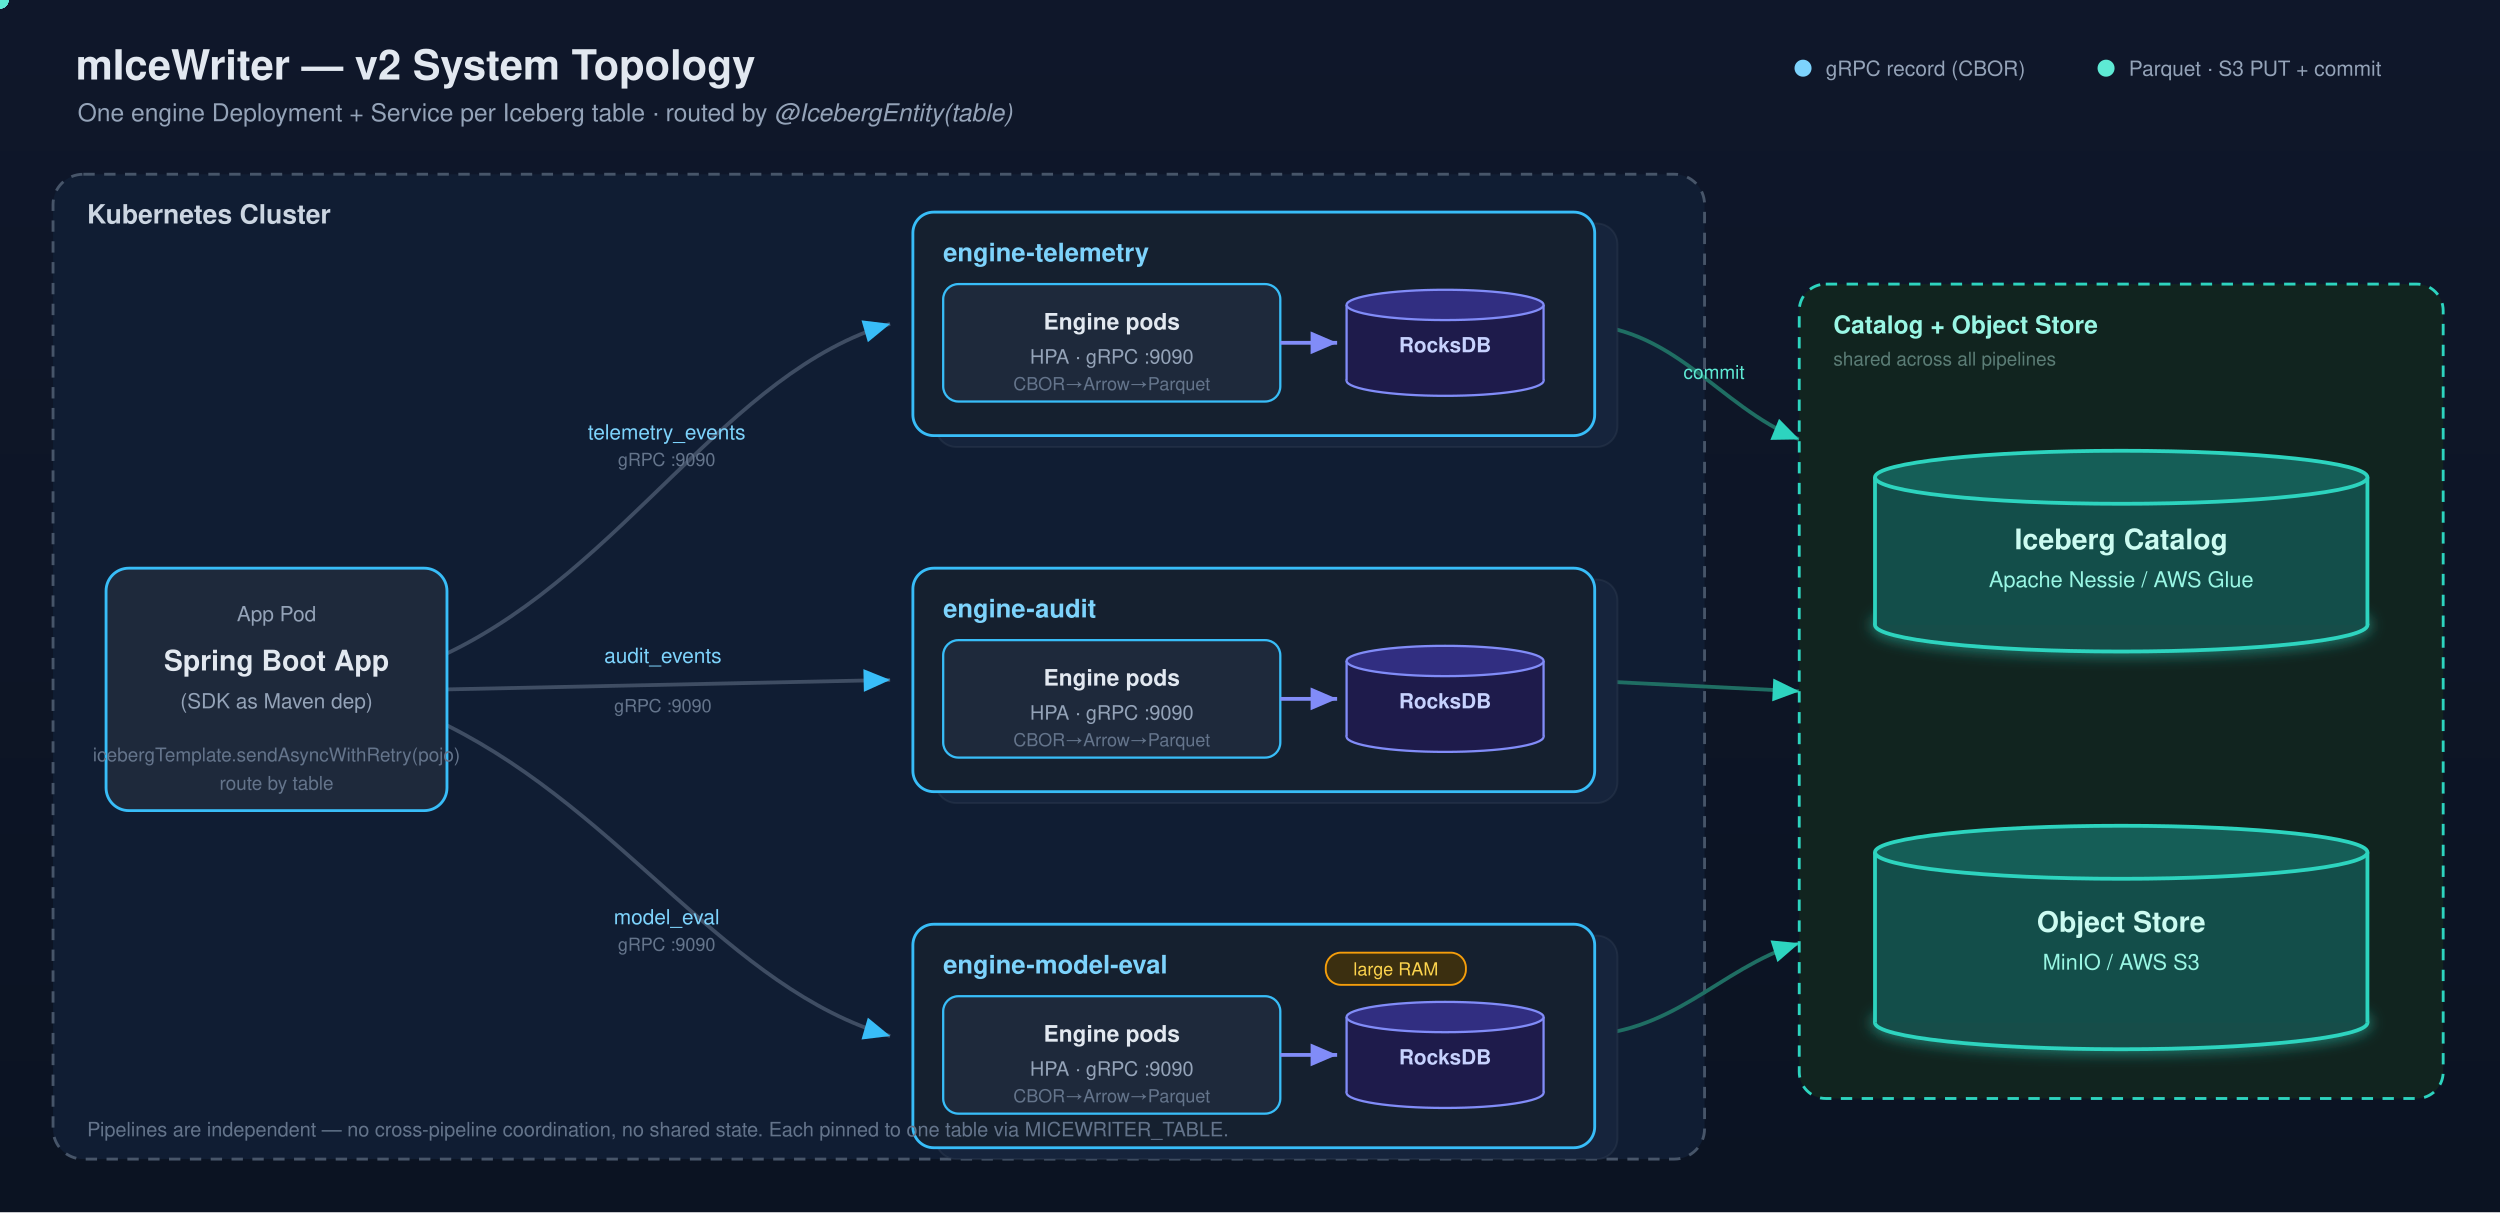
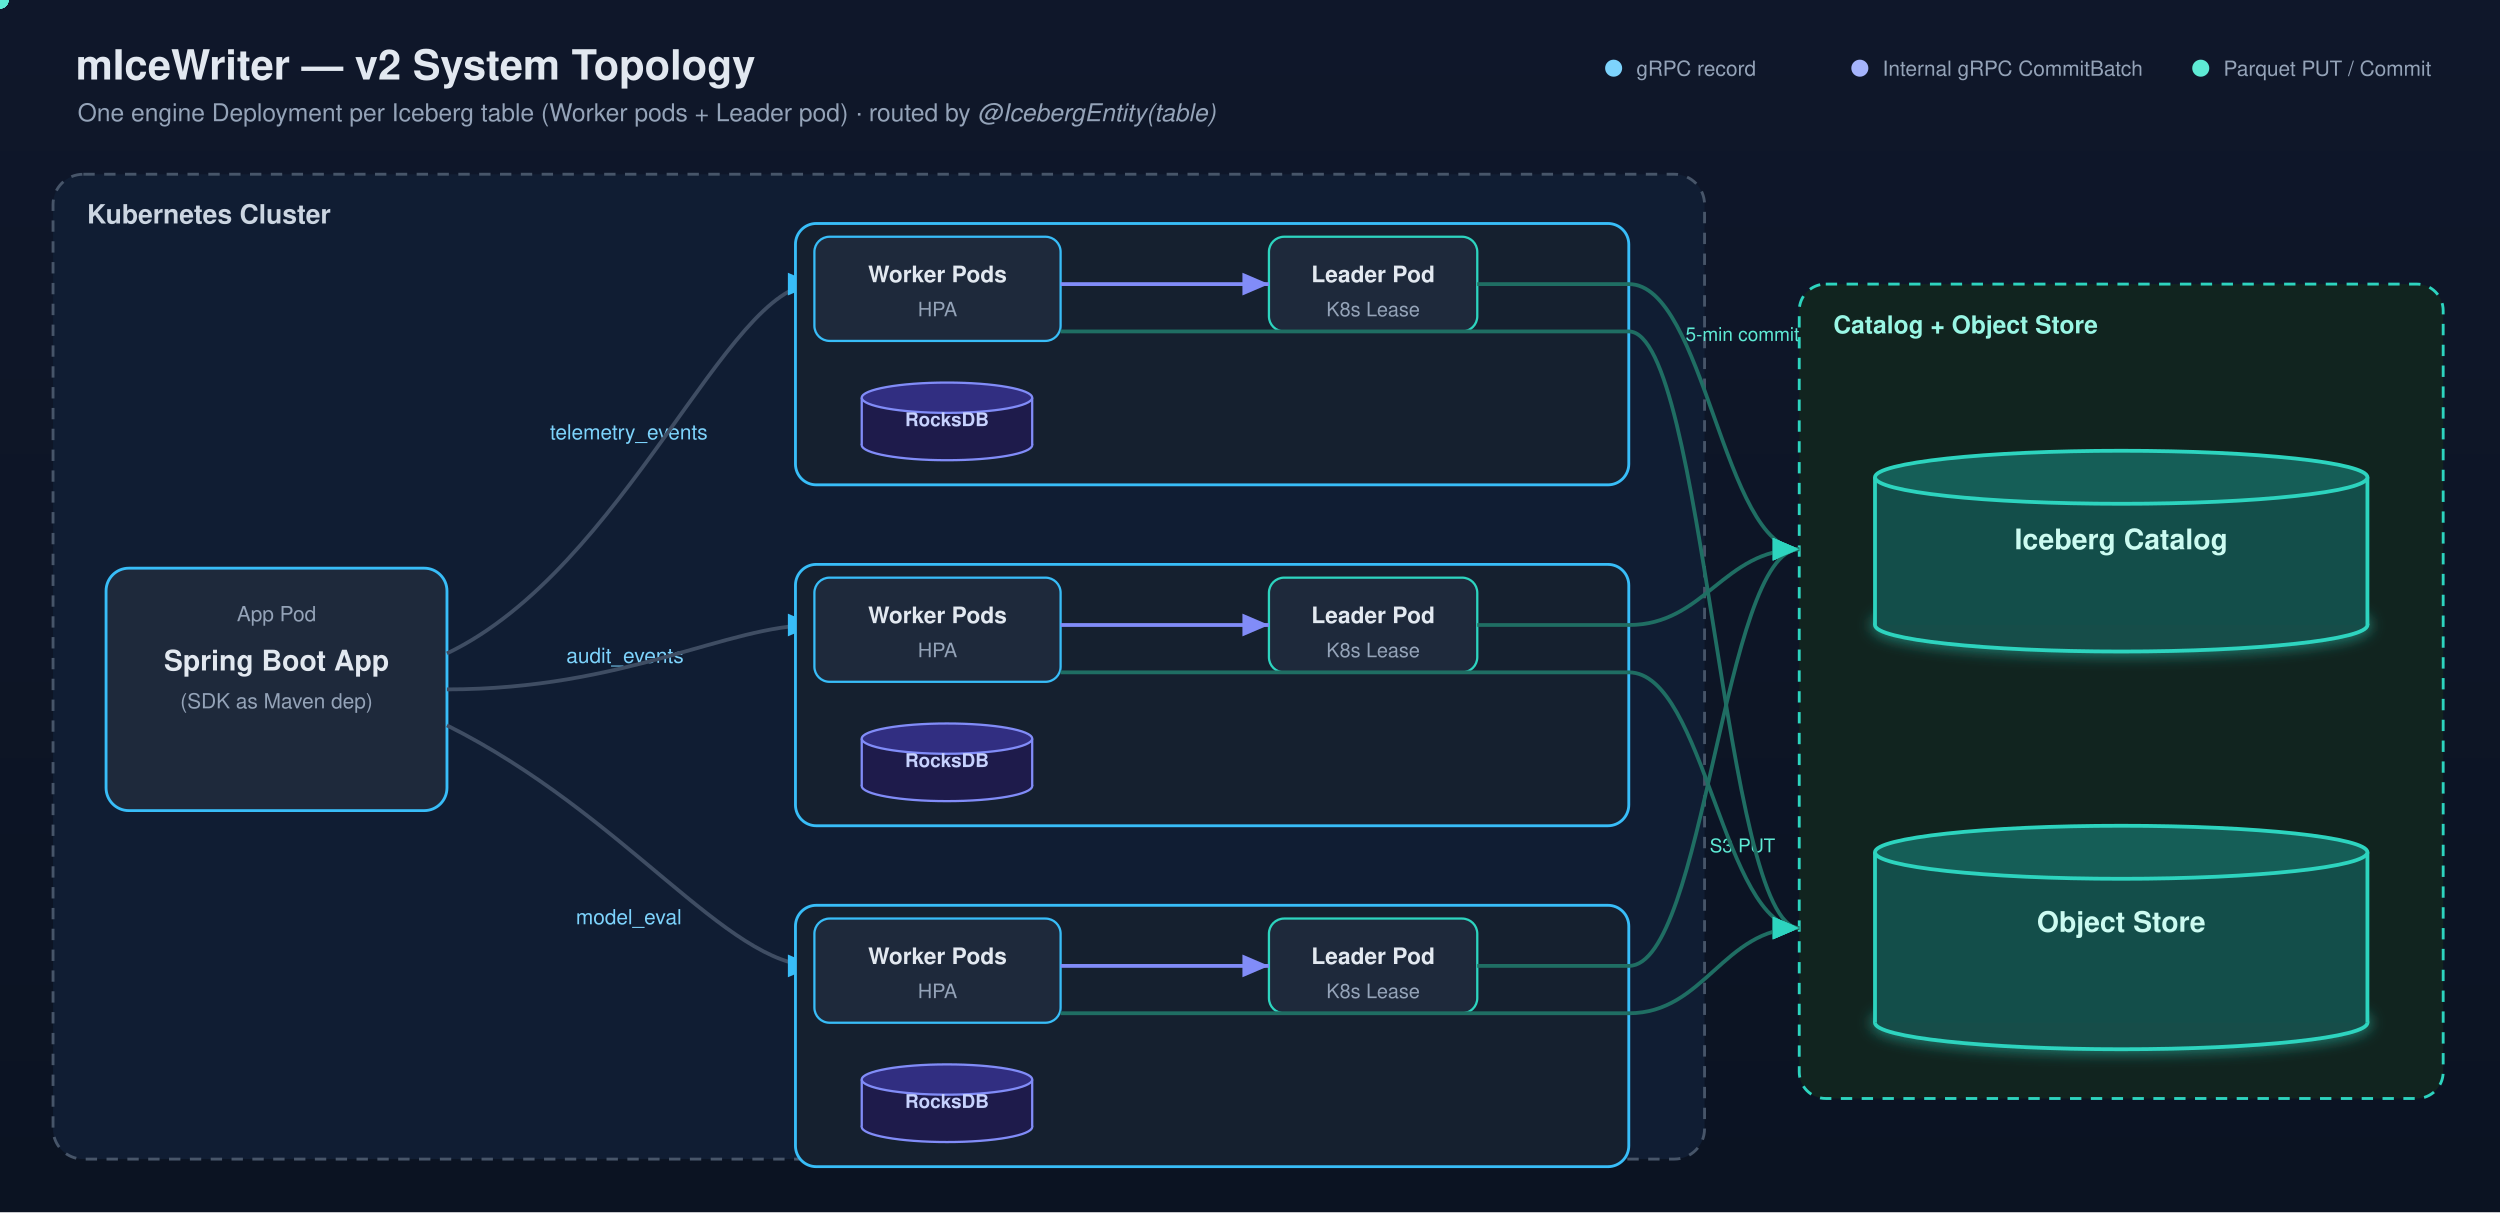
- <svg xmlns="http://www.w3.org/2000/svg" viewBox="0 0 1320 640" font-family="'Segoe UI', Helvetica, Arial, sans-serif" role="img" aria-label="mIceWriter v2 system topology: a Spring Boot app embeds the SDK and routes each record by @IcebergEntity table over gRPC to one of three independent per-table engine pipelines (engine-telemetry, engine-audit, engine-model-eval). Each pipeline runs HPA-scaled engine pods backed by per-pod RocksDB and independently commits Parquet files to a shared Iceberg catalog (Nessie or AWS Glue) and object store (MinIO or AWS S3).">
+ <svg xmlns="http://www.w3.org/2000/svg" viewBox="0 0 1320 640" font-family="'Segoe UI', Helvetica, Arial, sans-serif" role="img" aria-label="mIceWriter v2 system topology with leader election.">
  <defs>
    <marker id="arrow" markerWidth="9" markerHeight="9" refX="7" refY="3" orient="auto" markerUnits="strokeWidth">
      <path d="M0,0 L7,3 L0,6 Z" fill="#64748b" />
    </marker>
    <marker id="arrowSky" markerWidth="9" markerHeight="9" refX="7" refY="3" orient="auto" markerUnits="strokeWidth">
      <path d="M0,0 L7,3 L0,6 Z" fill="#38bdf8" />
    </marker>
    <marker id="arrowTeal" markerWidth="9" markerHeight="9" refX="7" refY="3" orient="auto" markerUnits="strokeWidth">
      <path d="M0,0 L7,3 L0,6 Z" fill="#2dd4bf" />
    </marker>
    <marker id="arrowIndigo" markerWidth="9" markerHeight="9" refX="7" refY="3" orient="auto" markerUnits="strokeWidth">
      <path d="M0,0 L7,3 L0,6 Z" fill="#818cf8" />
    </marker>
    <filter id="glow" x="-40%" y="-40%" width="180%" height="180%">
      <feGaussianBlur stdDeviation="4" result="b" />
      <feMerge>
        <feMergeNode in="b" />
        <feMergeNode in="SourceGraphic" />
      </feMerge>
    </filter>
    <linearGradient id="bgGrad" x1="0" y1="0" x2="0" y2="1">
      <stop offset="0" stop-color="#0f172a" />
      <stop offset="1" stop-color="#0b1322" />
    </linearGradient>
  </defs>
  <rect x="0" y="0" width="1320" height="640" fill="#0f172a" />
  <rect x="0" y="0" width="1320" height="640" fill="url(#bgGrad)" />
  <text x="40" y="42" fill="#e2e8f0" font-size="22" font-weight="700">mIceWriter — v2 System Topology</text>
-   <text x="41" y="64" fill="#94a3b8" font-size="13">One engine Deployment + Service per Iceberg table · routed by <tspan font-style="italic">@IcebergEntity(table)</tspan>
+   <text x="41" y="64" fill="#94a3b8" font-size="13">One engine Deployment per Iceberg table (Worker pods + Leader pod) · routed by <tspan font-style="italic">@IcebergEntity(table)</tspan>
  </text>
  <g font-size="11" fill="#94a3b8">
-     <circle cx="952" cy="36" r="4.5" fill="#7dd3fc" />
-     <text x="964" y="40">gRPC record (CBOR)</text>
-     <circle cx="1112" cy="36" r="4.5" fill="#5eead4" />
-     <text x="1124" y="40">Parquet · S3 PUT + commit</text>
+     <circle cx="852" cy="36" r="4.5" fill="#7dd3fc" />
+     <text x="864" y="40">gRPC record</text>
+     <circle cx="982" cy="36" r="4.5" fill="#a5b4fc" />
+     <text x="994" y="40">Internal gRPC CommitBatch</text>
+     <circle cx="1162" cy="36" r="4.5" fill="#5eead4" />
+     <text x="1174" y="40">Parquet PUT / Commit</text>
  </g>
  <rect x="28" y="92" width="872" height="520" rx="16" fill="#101d33" stroke="#475569" stroke-width="1.5" stroke-dasharray="6 5" />
  <text x="46" y="118" fill="#cbd5e1" font-size="14" font-weight="600">Kubernetes Cluster</text>
-   <path d="M236,345 C330,300 384,196 470,171" fill="none" stroke="#3f4d63" stroke-width="2" marker-end="url(#arrowSky)" />
-   <path d="M236,364 L470,359" fill="none" stroke="#3f4d63" stroke-width="2" marker-end="url(#arrowSky)" />
-   <path d="M236,383 C330,430 384,522 470,547" fill="none" stroke="#3f4d63" stroke-width="2" marker-end="url(#arrowSky)" />
-   <path d="M830,171 C884,171 906,214 950,232" fill="none" stroke="#1f6e63" stroke-width="2" marker-end="url(#arrowTeal)" />
-   <path d="M830,359 L950,365" fill="none" stroke="#1f6e63" stroke-width="2" marker-end="url(#arrowTeal)" />
-   <path d="M830,547 C884,547 906,512 950,498" fill="none" stroke="#1f6e63" stroke-width="2" marker-end="url(#arrowTeal)" />
-   <text x="352" y="232" fill="#7dd3fc" font-size="11" text-anchor="middle">telemetry_events</text>
-   <text x="350" y="350" fill="#7dd3fc" font-size="11" text-anchor="middle">audit_events</text>
-   <text x="352" y="488" fill="#7dd3fc" font-size="11" text-anchor="middle">model_eval</text>
-   <text x="352" y="246" fill="#64748b" font-size="9.5" text-anchor="middle">gRPC :9090</text>
-   <text x="350" y="376" fill="#64748b" font-size="9.5" text-anchor="middle">gRPC :9090</text>
-   <text x="352" y="502" fill="#64748b" font-size="9.5" text-anchor="middle">gRPC :9090</text>
-   <text x="905" y="200" fill="#5eead4" font-size="10" text-anchor="middle">commit</text>
  <rect x="56" y="300" width="180" height="128" rx="12" fill="#1e293b" stroke="#38bdf8" stroke-width="1.5" />
  <text x="146" y="328" fill="#94a3b8" font-size="11" text-anchor="middle">App Pod</text>
  <text x="146" y="354" fill="#e2e8f0" font-size="15" font-weight="600" text-anchor="middle">Spring Boot App</text>
  <text x="146" y="374" fill="#94a3b8" font-size="11" text-anchor="middle">(SDK as Maven dep)</text>
-   <text x="146" y="402" fill="#64748b" font-size="10" text-anchor="middle" textLength="172" lengthAdjust="spacingAndGlyphs">icebergTemplate.sendAsyncWithRetry(pojo)</text>
-   <text x="146" y="417" fill="#64748b" font-size="10" text-anchor="middle">route by table</text>
-   <g>
-     <rect x="494" y="118" width="360" height="118" rx="11" fill="#16243c" stroke="#33415560" stroke-width="1" />
-     <rect x="482" y="112" width="360" height="118" rx="11" fill="#15202f" stroke="#38bdf8" stroke-width="1.5" />
-     <text x="498" y="138" fill="#7dd3fc" font-size="13.5" font-weight="600">engine-telemetry</text>
-     <rect x="498" y="150" width="178" height="62" rx="8" fill="#1e293b" stroke="#38bdf8" stroke-width="1.2" />
-     <text x="587" y="174" fill="#e2e8f0" font-size="12" font-weight="600" text-anchor="middle">Engine pods</text>
-     <text x="587" y="192" fill="#94a3b8" font-size="10.5" text-anchor="middle">HPA · gRPC :9090</text>
-     <text x="587" y="206" fill="#64748b" font-size="9.5" text-anchor="middle">CBOR→Arrow→Parquet</text>
-     <path d="M676,181 L706,181" fill="none" stroke="#818cf8" stroke-width="2" marker-end="url(#arrowIndigo)" />
-     <ellipse cx="763" cy="201" rx="52" ry="8" fill="#1e1b4b" stroke="#818cf8" stroke-width="1.2" />
-     <rect x="711" y="161" width="104" height="40" fill="#1e1b4b" stroke="none" />
-     <line x1="711" y1="161" x2="711" y2="201" stroke="#818cf8" stroke-width="1.2" />
-     <line x1="815" y1="161" x2="815" y2="201" stroke="#818cf8" stroke-width="1.2" />
-     <ellipse cx="763" cy="161" rx="52" ry="8" fill="#312e81" stroke="#818cf8" stroke-width="1.2" />
-     <text x="763" y="186" fill="#c7d2fe" font-size="11" font-weight="600" text-anchor="middle">RocksDB</text>
-   </g>
-   <g>
-     <rect x="494" y="306" width="360" height="118" rx="11" fill="#16243c" stroke="#33415560" stroke-width="1" />
-     <rect x="482" y="300" width="360" height="118" rx="11" fill="#15202f" stroke="#38bdf8" stroke-width="1.5" />
-     <text x="498" y="326" fill="#7dd3fc" font-size="13.5" font-weight="600">engine-audit</text>
-     <rect x="498" y="338" width="178" height="62" rx="8" fill="#1e293b" stroke="#38bdf8" stroke-width="1.2" />
-     <text x="587" y="362" fill="#e2e8f0" font-size="12" font-weight="600" text-anchor="middle">Engine pods</text>
-     <text x="587" y="380" fill="#94a3b8" font-size="10.5" text-anchor="middle">HPA · gRPC :9090</text>
-     <text x="587" y="394" fill="#64748b" font-size="9.5" text-anchor="middle">CBOR→Arrow→Parquet</text>
-     <path d="M676,369 L706,369" fill="none" stroke="#818cf8" stroke-width="2" marker-end="url(#arrowIndigo)" />
-     <ellipse cx="763" cy="389" rx="52" ry="8" fill="#1e1b4b" stroke="#818cf8" stroke-width="1.2" />
-     <rect x="711" y="349" width="104" height="40" fill="#1e1b4b" stroke="none" />
-     <line x1="711" y1="349" x2="711" y2="389" stroke="#818cf8" stroke-width="1.2" />
-     <line x1="815" y1="349" x2="815" y2="389" stroke="#818cf8" stroke-width="1.2" />
-     <ellipse cx="763" cy="349" rx="52" ry="8" fill="#312e81" stroke="#818cf8" stroke-width="1.2" />
-     <text x="763" y="374" fill="#c7d2fe" font-size="11" font-weight="600" text-anchor="middle">RocksDB</text>
-   </g>
-   <g>
-     <rect x="494" y="494" width="360" height="118" rx="11" fill="#16243c" stroke="#33415560" stroke-width="1" />
-     <rect x="482" y="488" width="360" height="118" rx="11" fill="#15202f" stroke="#38bdf8" stroke-width="1.5" />
-     <text x="498" y="514" fill="#7dd3fc" font-size="13.5" font-weight="600">engine-model-eval</text>
-     <rect x="700" y="503" width="74" height="17" rx="8" fill="#3b2f10" stroke="#f59e0b" stroke-width="1" />
-     <text x="737" y="515" fill="#fcd34d" font-size="9.5" text-anchor="middle">large RAM</text>
-     <rect x="498" y="526" width="178" height="62" rx="8" fill="#1e293b" stroke="#38bdf8" stroke-width="1.2" />
-     <text x="587" y="550" fill="#e2e8f0" font-size="12" font-weight="600" text-anchor="middle">Engine pods</text>
-     <text x="587" y="568" fill="#94a3b8" font-size="10.5" text-anchor="middle">HPA · gRPC :9090</text>
-     <text x="587" y="582" fill="#64748b" font-size="9.5" text-anchor="middle">CBOR→Arrow→Parquet</text>
-     <path d="M676,557 L706,557" fill="none" stroke="#818cf8" stroke-width="2" marker-end="url(#arrowIndigo)" />
-     <ellipse cx="763" cy="577" rx="52" ry="8" fill="#1e1b4b" stroke="#818cf8" stroke-width="1.2" />
-     <rect x="711" y="537" width="104" height="40" fill="#1e1b4b" stroke="none" />
-     <line x1="711" y1="537" x2="711" y2="577" stroke="#818cf8" stroke-width="1.2" />
-     <line x1="815" y1="537" x2="815" y2="577" stroke="#818cf8" stroke-width="1.2" />
-     <ellipse cx="763" cy="537" rx="52" ry="8" fill="#312e81" stroke="#818cf8" stroke-width="1.2" />
-     <text x="763" y="562" fill="#c7d2fe" font-size="11" font-weight="600" text-anchor="middle">RocksDB</text>
-   </g>
+   <text x="332" y="232" fill="#7dd3fc" font-size="11" text-anchor="middle">telemetry_events</text>
+   <text x="330" y="350" fill="#7dd3fc" font-size="11" text-anchor="middle">audit_events</text>
+   <text x="332" y="488" fill="#7dd3fc" font-size="11" text-anchor="middle">model_eval</text>
+   <text x="920" y="180" fill="#5eead4" font-size="10" text-anchor="middle">5-min commit</text>
+   <text x="920" y="450" fill="#5eead4" font-size="10" text-anchor="middle">S3 PUT</text>
+   <path d="M236,345 C330,300 384,150 430,150" fill="none" stroke="#3f4d63" stroke-width="2" marker-end="url(#arrowSky)" />
+   <path d="M236,364 C330,364 384,330 430,330" fill="none" stroke="#3f4d63" stroke-width="2" marker-end="url(#arrowSky)" />
+   <path d="M236,383 C330,430 384,510 430,510" fill="none" stroke="#3f4d63" stroke-width="2" marker-end="url(#arrowSky)" />
  <rect x="950" y="150" width="340" height="430" rx="14" fill="#11241f" stroke="#2dd4bf" stroke-width="1.5" stroke-dasharray="6 5" />
  <text x="968" y="176" fill="#99f6e4" font-size="13" font-weight="600">Catalog + Object Store</text>
-   <text x="968" y="193" fill="#5b7d76" font-size="10">shared across all pipelines</text>
  <ellipse cx="1120" cy="330" rx="130" ry="14" fill="#134e4a" stroke="#2dd4bf" stroke-width="2" filter="url(#glow)">
    <animate attributeName="stroke-opacity" values="0.6;1;0.6" dur="2.6s" repeatCount="indefinite" />
  </ellipse>
  <rect x="990" y="252" width="260" height="78" fill="#134e4a" stroke="none" />
  <line x1="990" y1="252" x2="990" y2="330" stroke="#2dd4bf" stroke-width="2" />
  <line x1="1250" y1="252" x2="1250" y2="330" stroke="#2dd4bf" stroke-width="2" />
  <ellipse cx="1120" cy="252" rx="130" ry="14" fill="#155e57" stroke="#2dd4bf" stroke-width="2" />
  <text x="1120" y="290" fill="#ccfbf1" font-size="15" font-weight="700" text-anchor="middle">Iceberg Catalog</text>
-   <text x="1120" y="310" fill="#99f6e4" font-size="11.5" text-anchor="middle">Apache Nessie / AWS Glue</text>
  <ellipse cx="1120" cy="540" rx="130" ry="14" fill="#134e4a" stroke="#2dd4bf" stroke-width="2" filter="url(#glow)">
    <animate attributeName="stroke-opacity" values="0.6;1;0.6" dur="2.6s" begin="1.3s" repeatCount="indefinite" />
  </ellipse>
  <rect x="990" y="450" width="260" height="90" fill="#134e4a" stroke="none" />
  <line x1="990" y1="450" x2="990" y2="540" stroke="#2dd4bf" stroke-width="2" />
  <line x1="1250" y1="450" x2="1250" y2="540" stroke="#2dd4bf" stroke-width="2" />
  <ellipse cx="1120" cy="450" rx="130" ry="14" fill="#155e57" stroke="#2dd4bf" stroke-width="2" />
  <text x="1120" y="492" fill="#ccfbf1" font-size="15" font-weight="700" text-anchor="middle">Object Store</text>
-   <text x="1120" y="512" fill="#99f6e4" font-size="11.5" text-anchor="middle">MinIO / AWS S3</text>
-   <text x="46" y="600" fill="#64748b" font-size="10.5">Pipelines are independent — no cross-pipeline coordination, no shared state. Each pinned to one table via MICEWRITER_TABLE.</text>
+   <g>
+     <rect x="420" y="118" width="440" height="138" rx="11" fill="#15202f" stroke="#38bdf8" stroke-width="1.5" />
+     <text x="430" y="138" fill="#7dd3fc" font-size="13.5" font-weight="600">engine-telemetry</text>
+     <rect x="430" y="125" width="130" height="55" rx="8" fill="#1e293b" stroke="#38bdf8" stroke-width="1.2" />
+     <text x="495" y="149" fill="#e2e8f0" font-size="12" font-weight="600" text-anchor="middle">Worker Pods</text>
+     <text x="495" y="167" fill="#94a3b8" font-size="10.5" text-anchor="middle">HPA</text>
+     <ellipse cx="500" cy="235" rx="45" ry="8" fill="#1e1b4b" stroke="#818cf8" stroke-width="1.2" />
+     <rect x="455" y="210" width="90" height="25" fill="#1e1b4b" stroke="none" />
+     <line x1="455" y1="210" x2="455" y2="235" stroke="#818cf8" stroke-width="1.2" />
+     <line x1="545" y1="210" x2="545" y2="235" stroke="#818cf8" stroke-width="1.2" />
+     <ellipse cx="500" cy="210" rx="45" ry="8" fill="#312e81" stroke="#818cf8" stroke-width="1.2" />
+     <text x="500" y="225" fill="#c7d2fe" font-size="10" font-weight="600" text-anchor="middle">RocksDB</text>
+     <rect x="670" y="125" width="110" height="50" rx="8" fill="#1e293b" stroke="#2dd4bf" stroke-width="1.2" />
+     <text x="725" y="149" fill="#e2e8f0" font-size="12" font-weight="600" text-anchor="middle">Leader Pod</text>
+     <text x="725" y="167" fill="#94a3b8" font-size="10.5" text-anchor="middle">K8s Lease</text>
+     <path d="M560,150 L670,150" fill="none" stroke="#818cf8" stroke-width="2" marker-end="url(#arrowIndigo)" />
+     <path d="M560,175 L860,175 C900,175 910,490 950,490" fill="none" stroke="#1f6e63" stroke-width="2" marker-end="url(#arrowTeal)" />
+     <path d="M780,150 L860,150 C900,150 910,290 950,290" fill="none" stroke="#1f6e63" stroke-width="2" marker-end="url(#arrowTeal)" />
+   </g>
+   <g>
+     <rect x="420" y="298" width="440" height="138" rx="11" fill="#15202f" stroke="#38bdf8" stroke-width="1.5" />
+     <text x="430" y="318" fill="#7dd3fc" font-size="13.5" font-weight="600">engine-audit</text>
+     <rect x="430" y="305" width="130" height="55" rx="8" fill="#1e293b" stroke="#38bdf8" stroke-width="1.2" />
+     <text x="495" y="329" fill="#e2e8f0" font-size="12" font-weight="600" text-anchor="middle">Worker Pods</text>
+     <text x="495" y="347" fill="#94a3b8" font-size="10.5" text-anchor="middle">HPA</text>
+     <ellipse cx="500" cy="415" rx="45" ry="8" fill="#1e1b4b" stroke="#818cf8" stroke-width="1.2" />
+     <rect x="455" y="390" width="90" height="25" fill="#1e1b4b" stroke="none" />
+     <line x1="455" y1="390" x2="455" y2="415" stroke="#818cf8" stroke-width="1.2" />
+     <line x1="545" y1="390" x2="545" y2="415" stroke="#818cf8" stroke-width="1.2" />
+     <ellipse cx="500" cy="390" rx="45" ry="8" fill="#312e81" stroke="#818cf8" stroke-width="1.2" />
+     <text x="500" y="405" fill="#c7d2fe" font-size="10" font-weight="600" text-anchor="middle">RocksDB</text>
+     <rect x="670" y="305" width="110" height="50" rx="8" fill="#1e293b" stroke="#2dd4bf" stroke-width="1.2" />
+     <text x="725" y="329" fill="#e2e8f0" font-size="12" font-weight="600" text-anchor="middle">Leader Pod</text>
+     <text x="725" y="347" fill="#94a3b8" font-size="10.5" text-anchor="middle">K8s Lease</text>
+     <path d="M560,330 L670,330" fill="none" stroke="#818cf8" stroke-width="2" marker-end="url(#arrowIndigo)" />
+     <path d="M560,355 L860,355 C900,355 910,490 950,490" fill="none" stroke="#1f6e63" stroke-width="2" marker-end="url(#arrowTeal)" />
+     <path d="M780,330 L860,330 C900,330 910,290 950,290" fill="none" stroke="#1f6e63" stroke-width="2" marker-end="url(#arrowTeal)" />
+   </g>
+   <g>
+     <rect x="420" y="478" width="440" height="138" rx="11" fill="#15202f" stroke="#38bdf8" stroke-width="1.5" />
+     <text x="430" y="498" fill="#7dd3fc" font-size="13.5" font-weight="600">engine-model-eval</text>
+     <rect x="430" y="485" width="130" height="55" rx="8" fill="#1e293b" stroke="#38bdf8" stroke-width="1.2" />
+     <text x="495" y="509" fill="#e2e8f0" font-size="12" font-weight="600" text-anchor="middle">Worker Pods</text>
+     <text x="495" y="527" fill="#94a3b8" font-size="10.5" text-anchor="middle">HPA</text>
+     <ellipse cx="500" cy="595" rx="45" ry="8" fill="#1e1b4b" stroke="#818cf8" stroke-width="1.2" />
+     <rect x="455" y="570" width="90" height="25" fill="#1e1b4b" stroke="none" />
+     <line x1="455" y1="570" x2="455" y2="595" stroke="#818cf8" stroke-width="1.2" />
+     <line x1="545" y1="570" x2="545" y2="595" stroke="#818cf8" stroke-width="1.2" />
+     <ellipse cx="500" cy="570" rx="45" ry="8" fill="#312e81" stroke="#818cf8" stroke-width="1.2" />
+     <text x="500" y="585" fill="#c7d2fe" font-size="10" font-weight="600" text-anchor="middle">RocksDB</text>
+     <rect x="670" y="485" width="110" height="50" rx="8" fill="#1e293b" stroke="#2dd4bf" stroke-width="1.2" />
+     <text x="725" y="509" fill="#e2e8f0" font-size="12" font-weight="600" text-anchor="middle">Leader Pod</text>
+     <text x="725" y="527" fill="#94a3b8" font-size="10.5" text-anchor="middle">K8s Lease</text>
+     <path d="M560,510 L670,510" fill="none" stroke="#818cf8" stroke-width="2" marker-end="url(#arrowIndigo)" />
+     <path d="M560,535 L860,535 C900,535 910,490 950,490" fill="none" stroke="#1f6e63" stroke-width="2" marker-end="url(#arrowTeal)" />
+     <path d="M780,510 L860,510 C900,510 910,290 950,290" fill="none" stroke="#1f6e63" stroke-width="2" marker-end="url(#arrowTeal)" />
+   </g>
  <circle r="4.5" fill="#7dd3fc">
-     <animateMotion dur="1.6s" repeatCount="indefinite" path="M236,345 C330,300 384,196 470,171" />
+     <animateMotion dur="1.6s" repeatCount="indefinite" path="M236,345 C330,300 384,150 430,150" />
  </circle>
  <circle r="4.5" fill="#7dd3fc">
-     <animateMotion dur="1.6s" begin="0.8s" repeatCount="indefinite" path="M236,345 C330,300 384,196 470,171" />
+     <animateMotion dur="1.5s" repeatCount="indefinite" path="M236,364 C330,364 384,330 430,330" />
  </circle>
  <circle r="4.5" fill="#7dd3fc">
-     <animateMotion dur="1.5s" repeatCount="indefinite" path="M236,364 L470,359" />
-   </circle>
-   <circle r="4.5" fill="#7dd3fc">
-     <animateMotion dur="1.5s" begin="0.75s" repeatCount="indefinite" path="M236,364 L470,359" />
-   </circle>
-   <circle r="4.5" fill="#7dd3fc">
-     <animateMotion dur="1.7s" repeatCount="indefinite" path="M236,383 C330,430 384,522 470,547" />
-   </circle>
-   <circle r="4.5" fill="#7dd3fc">
-     <animateMotion dur="1.7s" begin="0.85s" repeatCount="indefinite" path="M236,383 C330,430 384,522 470,547" />
+     <animateMotion dur="1.7s" repeatCount="indefinite" path="M236,383 C330,430 384,510 430,510" />
  </circle>
  <circle r="3.5" fill="#a5b4fc">
-     <animateMotion dur="1.1s" repeatCount="indefinite" path="M676,181 L706,181" />
+     <animateMotion dur="1.1s" repeatCount="indefinite" path="M560,150 L670,150" />
+   </circle>
+   <circle r="4.5" fill="#5eead4">
+     <animateMotion dur="2.4s" repeatCount="indefinite" path="M560,175 L860,175 C900,175 910,490 950,490" />
+   </circle>
+   <circle r="4.5" fill="#5eead4">
+     <animateMotion dur="2.4s" repeatCount="indefinite" path="M780,150 L860,150 C900,150 910,290 950,290" />
  </circle>
  <circle r="3.5" fill="#a5b4fc">
-     <animateMotion dur="1.1s" repeatCount="indefinite" path="M676,369 L706,369" />
+     <animateMotion dur="1.1s" repeatCount="indefinite" path="M560,330 L670,330" />
+   </circle>
+   <circle r="4.5" fill="#5eead4">
+     <animateMotion dur="2.4s" repeatCount="indefinite" path="M560,355 L860,355 C900,355 910,490 950,490" />
+   </circle>
+   <circle r="4.5" fill="#5eead4">
+     <animateMotion dur="2.4s" repeatCount="indefinite" path="M780,330 L860,330 C900,330 910,290 950,290" />
  </circle>
  <circle r="3.5" fill="#a5b4fc">
-     <animateMotion dur="1.1s" repeatCount="indefinite" path="M676,557 L706,557" />
+     <animateMotion dur="1.1s" repeatCount="indefinite" path="M560,510 L670,510" />
  </circle>
  <circle r="4.5" fill="#5eead4">
-     <animateMotion dur="2.4s" repeatCount="indefinite" path="M830,171 C884,171 906,214 950,232" />
+     <animateMotion dur="2.4s" repeatCount="indefinite" path="M560,535 L860,535 C900,535 910,490 950,490" />
  </circle>
  <circle r="4.5" fill="#5eead4">
-     <animateMotion dur="2.4s" repeatCount="indefinite" path="M830,359 L950,365" />
-   </circle>
-   <circle r="4.5" fill="#5eead4">
-     <animateMotion dur="2.4s" repeatCount="indefinite" path="M830,547 C884,547 906,512 950,498" />
+     <animateMotion dur="2.4s" repeatCount="indefinite" path="M780,510 L860,510 C900,510 910,290 950,290" />
  </circle>
</svg>
